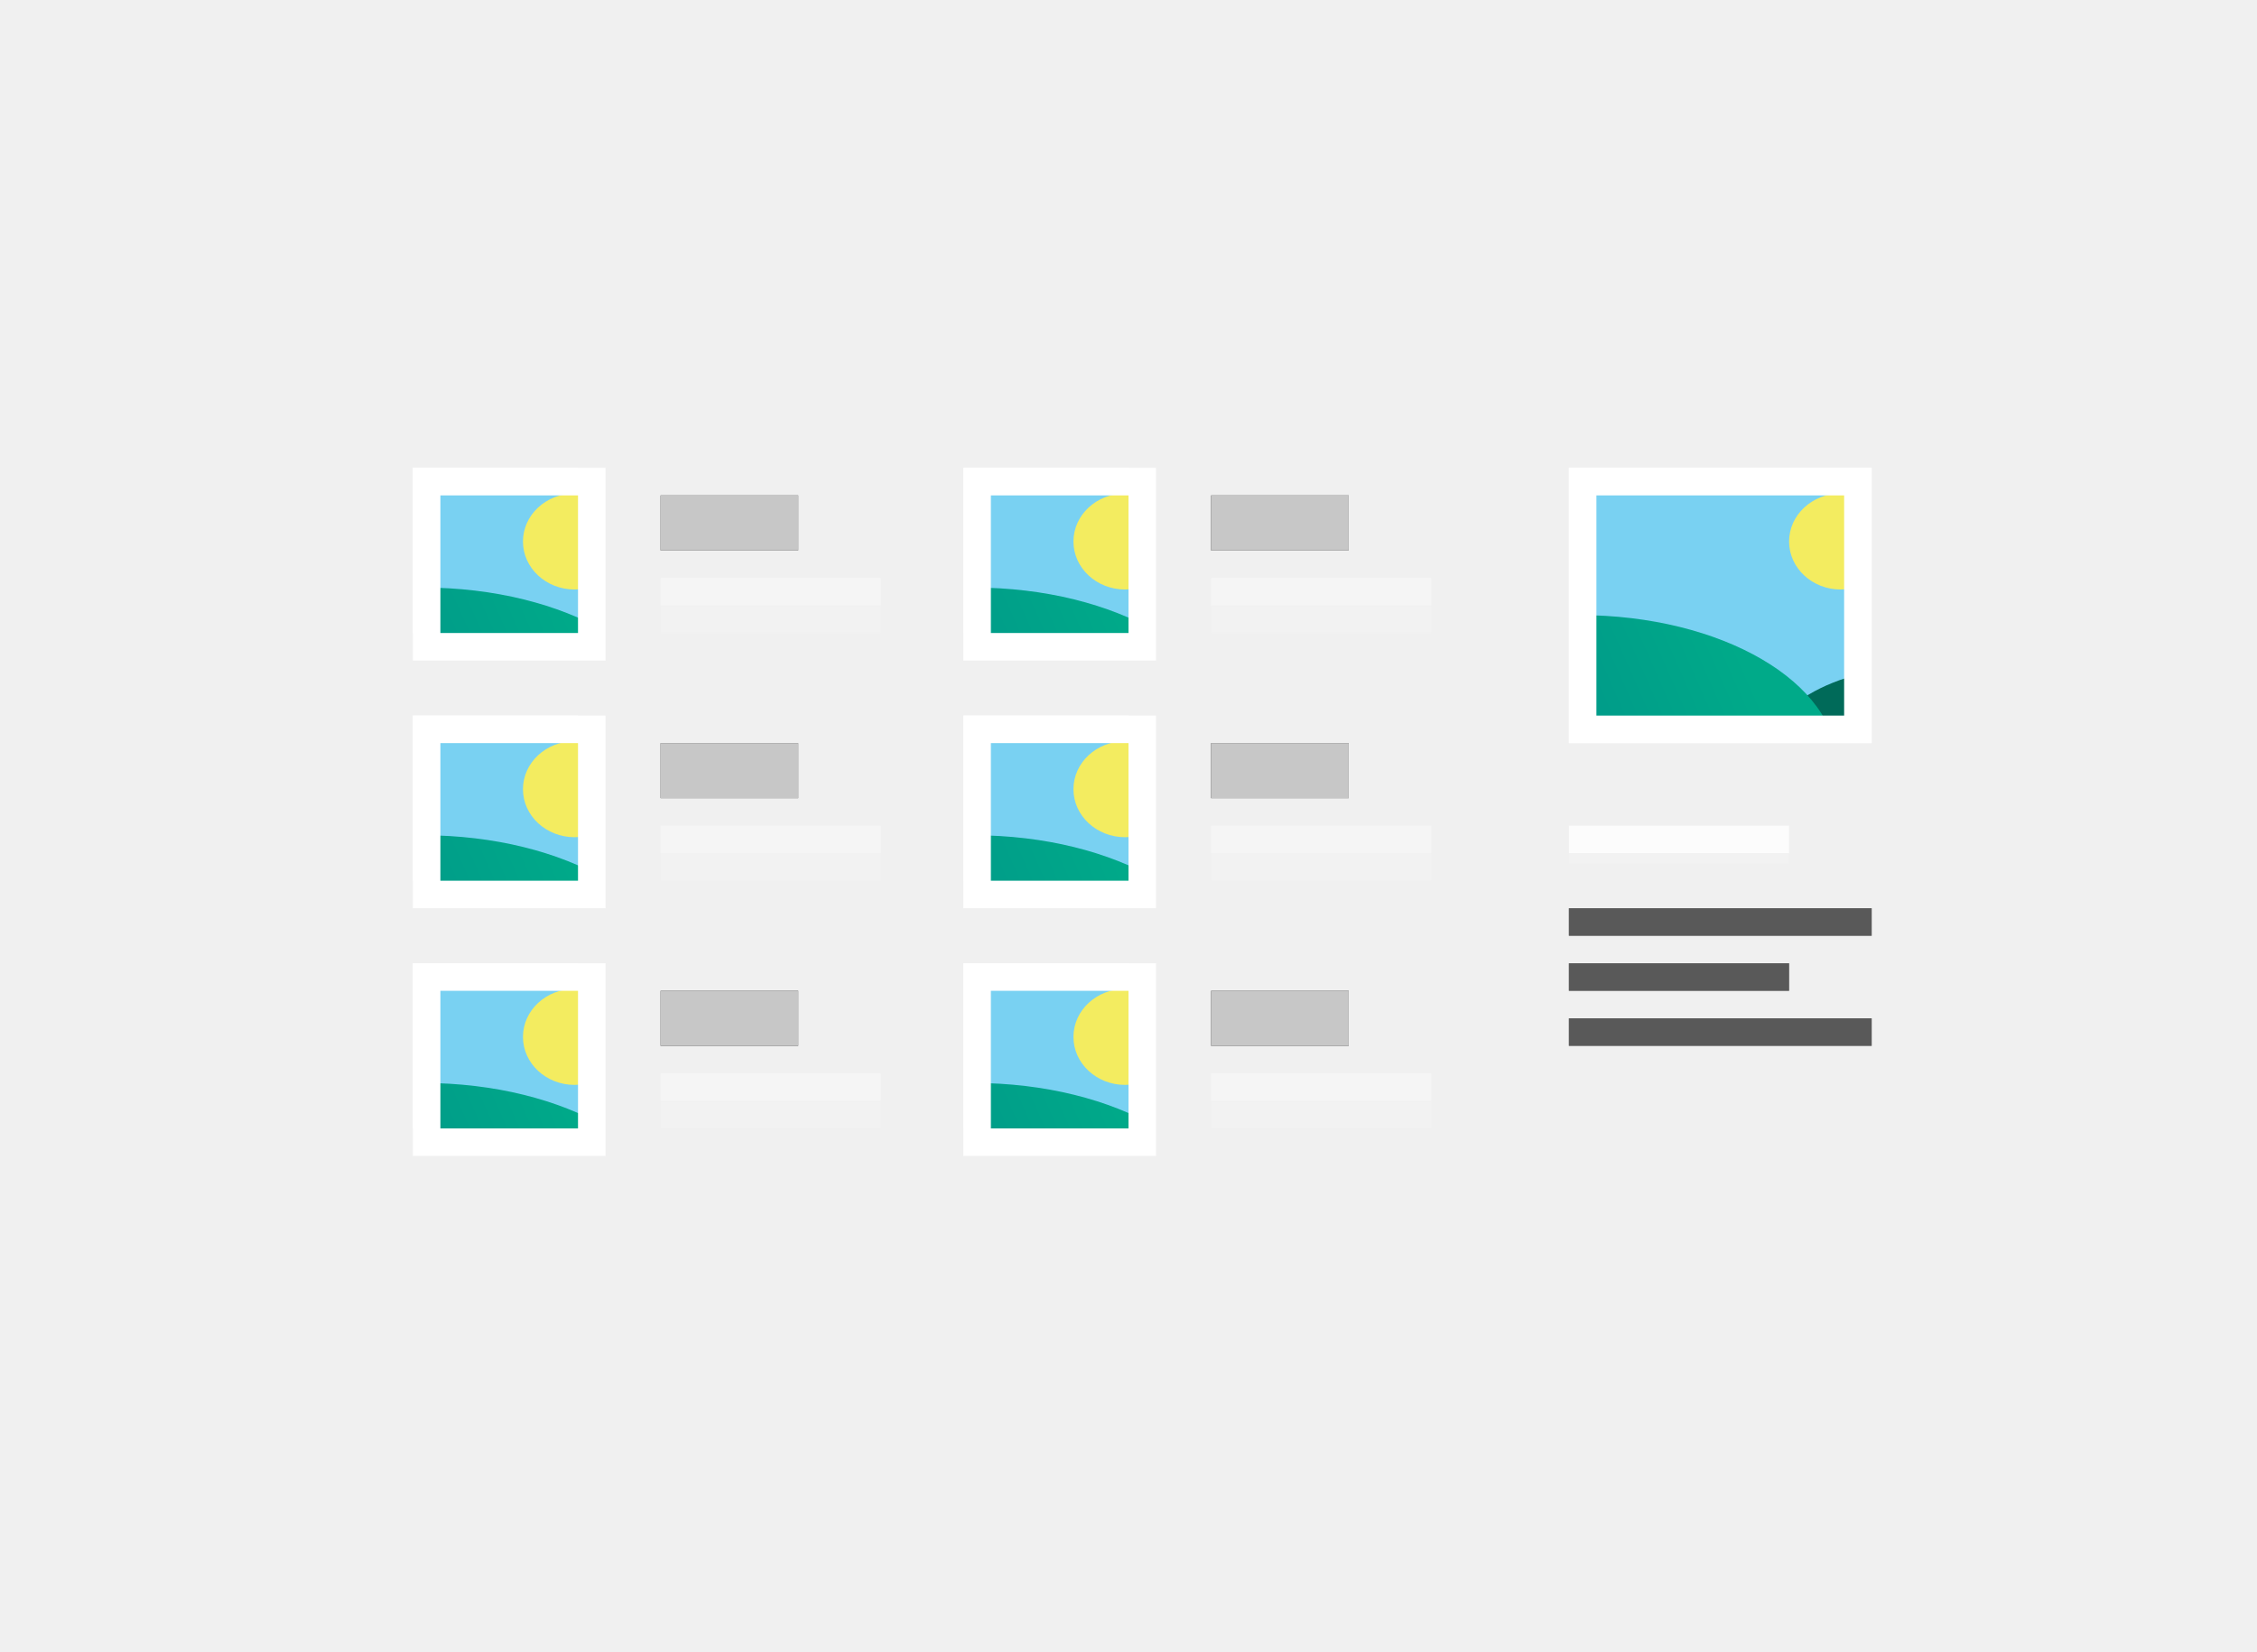
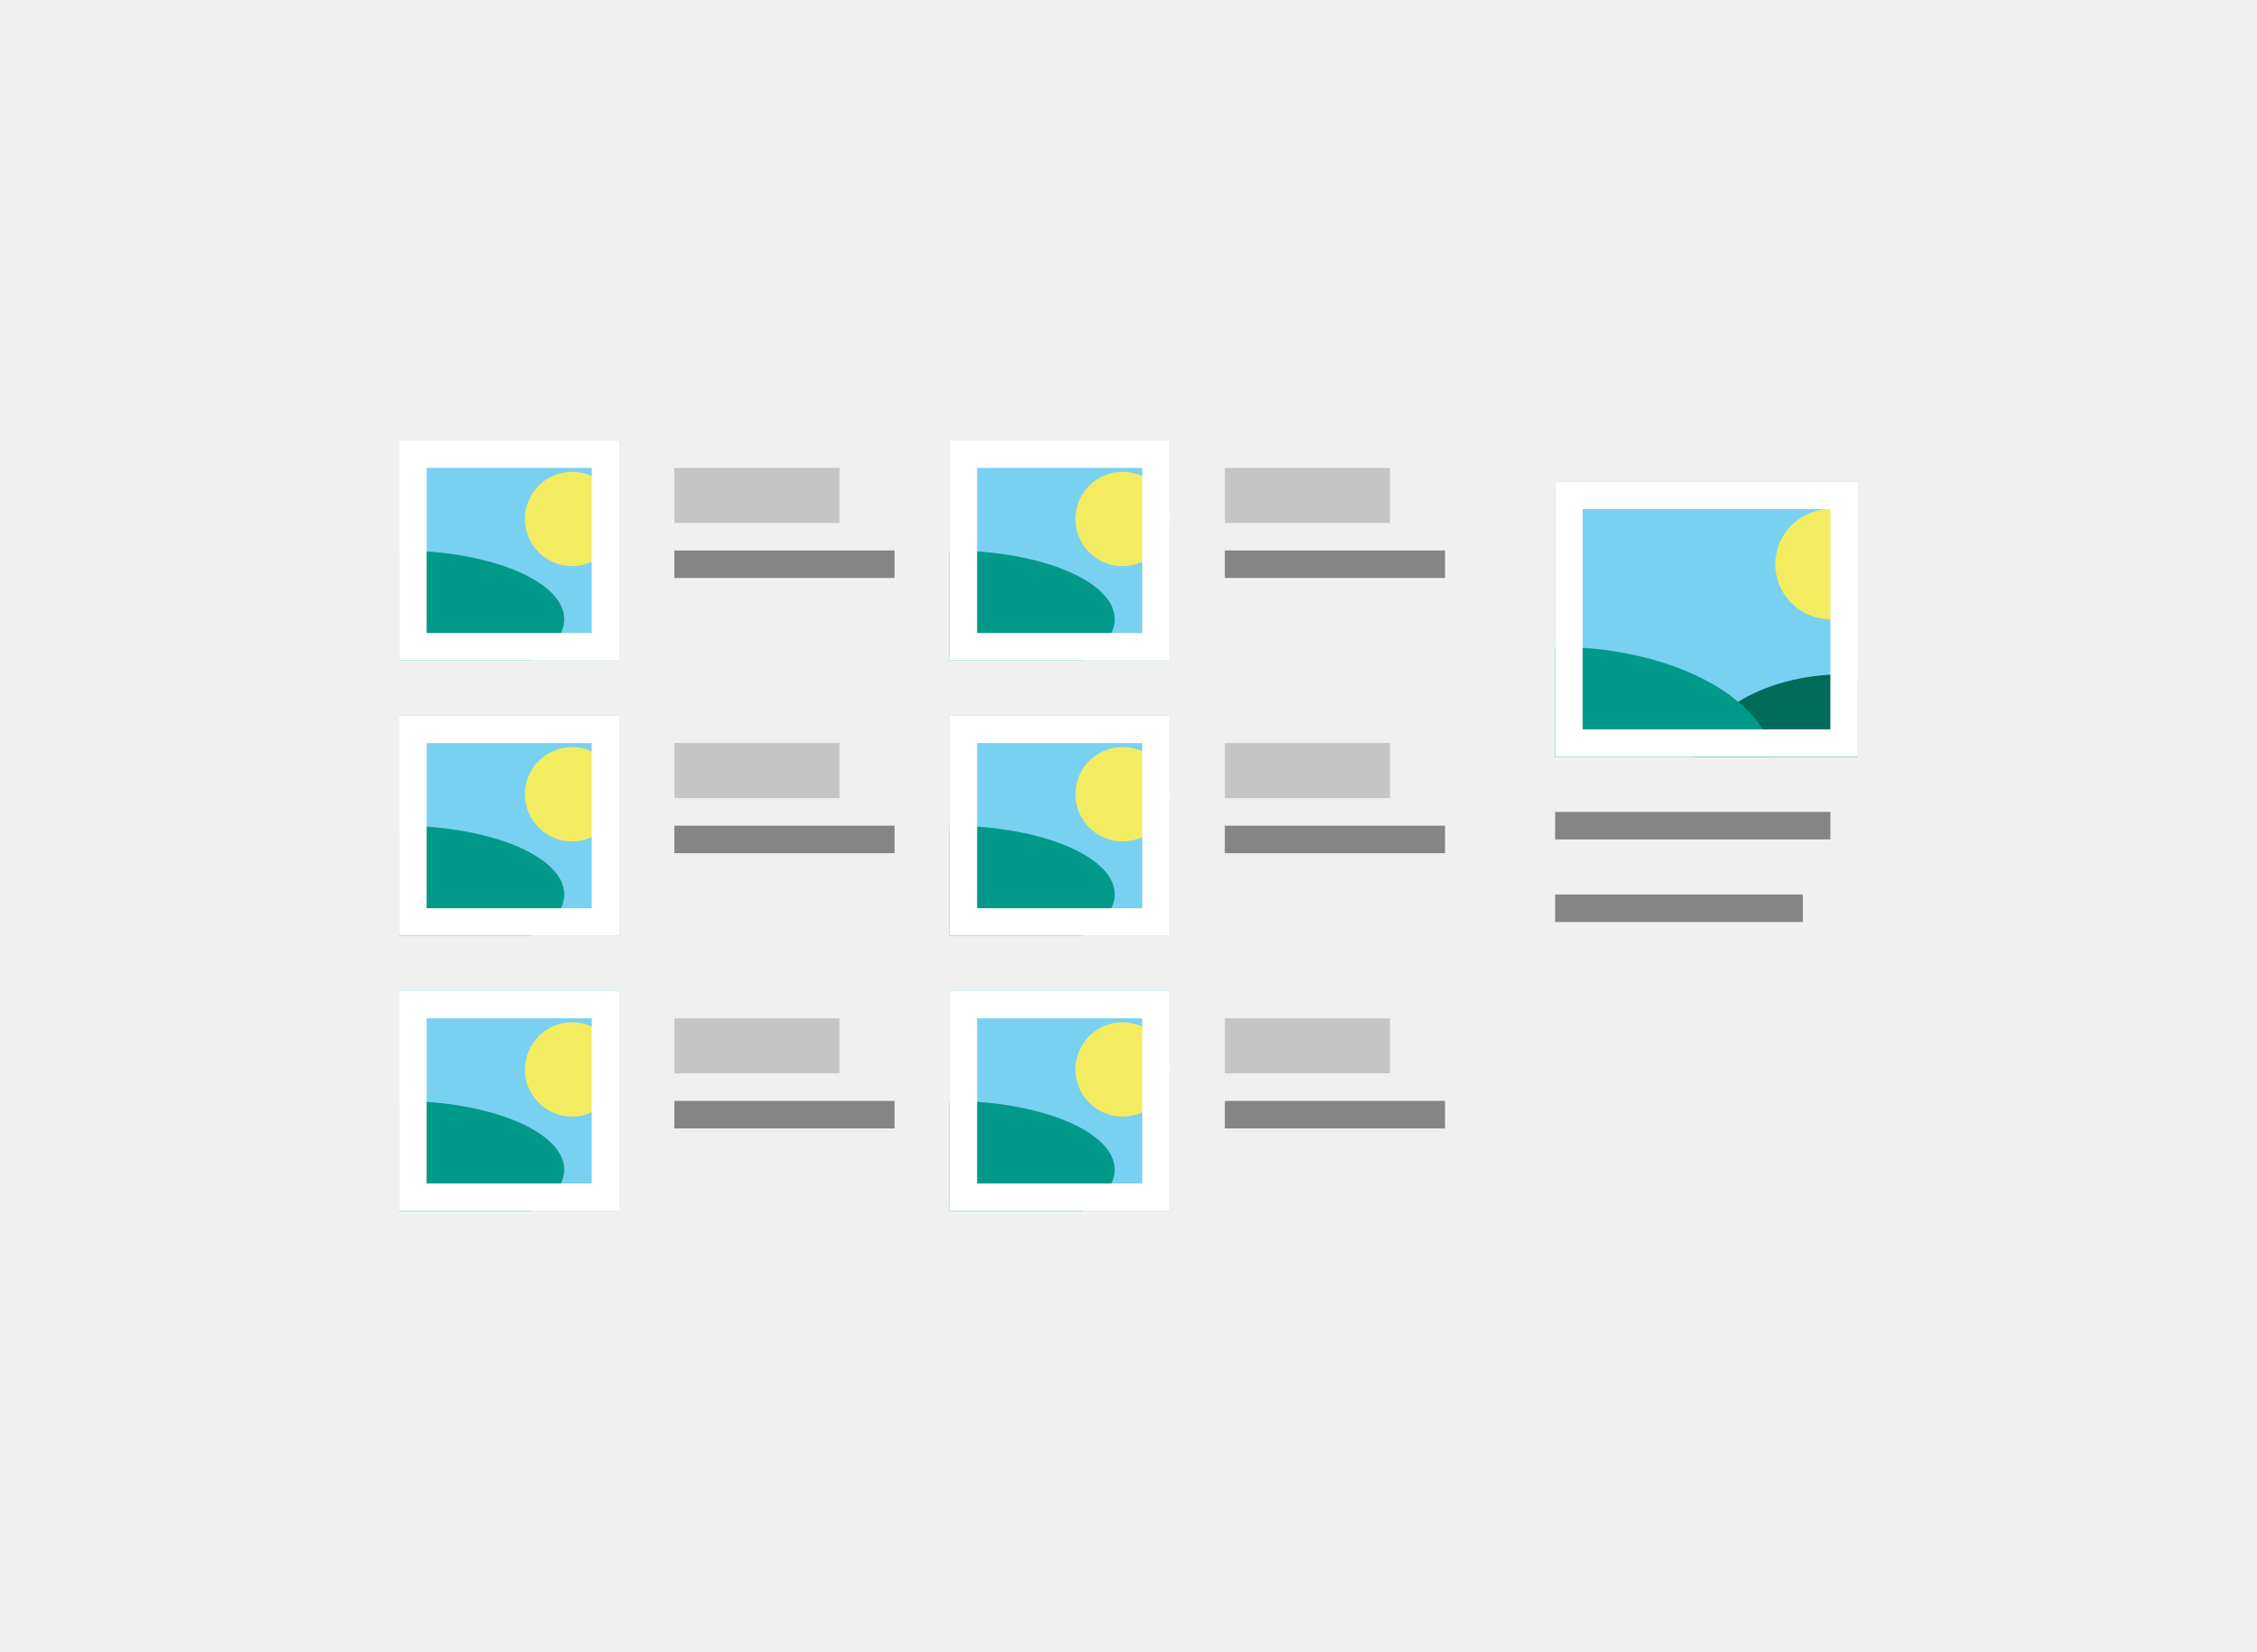
- <svg xmlns="http://www.w3.org/2000/svg" xmlns:xlink="http://www.w3.org/1999/xlink" width="82" height="60" viewBox="0 0 82 60">
+ <svg xmlns="http://www.w3.org/2000/svg" width="82" height="60" viewBox="0 0 82 60" fill="none">
+   <rect x="24.5" y="17" width="6" height="2" fill="#C6C5C5" />
+   <rect x="24.5" y="20" width="8" height="1" fill="#858585" />
+   <g clip-path="url(#clip0_18_2392)">
+     <rect x="14.5" y="16" width="8" height="8" fill="#79D1F2" />
+     <ellipse cx="20.786" cy="18.857" rx="1.714" ry="1.714" fill="#F3EC60" />
+     <ellipse cx="14.5" cy="22.5" rx="6" ry="2.5" fill="#019A8A" />
+   </g>
+   <rect x="15" y="16.5" width="7" height="7" stroke="white" />
+   <rect x="44.5" y="17" width="6" height="2" fill="#C6C5C5" />
+   <rect x="44.5" y="20" width="8" height="1" fill="#858585" />
+   <g clip-path="url(#clip1_18_2392)">
+     <rect x="34.5" y="16" width="8" height="8" fill="#79D1F2" />
+     <ellipse cx="40.786" cy="18.857" rx="1.714" ry="1.714" fill="#F3EC60" />
+     <ellipse cx="34.5" cy="22.5" rx="6" ry="2.5" fill="#019A8A" />
+   </g>
+   <rect x="35" y="16.5" width="7" height="7" stroke="white" />
+   <rect x="24.5" y="27" width="6" height="2" fill="#C6C5C5" />
+   <rect x="24.5" y="30" width="8" height="1" fill="#858585" />
+   <g clip-path="url(#clip2_18_2392)">
+     <rect x="14.5" y="26" width="8" height="8" fill="#79D1F2" />
+     <ellipse cx="20.786" cy="28.857" rx="1.714" ry="1.714" fill="#F3EC60" />
+     <ellipse cx="14.5" cy="32.5" rx="6" ry="2.5" fill="#019A8A" />
+   </g>
+   <rect x="15" y="26.5" width="7" height="7" stroke="white" />
+   <rect x="44.5" y="27" width="6" height="2" fill="#C6C5C5" />
+   <rect x="44.5" y="30" width="8" height="1" fill="#858585" />
+   <g clip-path="url(#clip3_18_2392)">
+     <rect x="34.5" y="26" width="8" height="8" fill="#79D1F2" />
+     <ellipse cx="40.786" cy="28.857" rx="1.714" ry="1.714" fill="#F3EC60" />
+     <ellipse cx="34.5" cy="32.5" rx="6" ry="2.5" fill="#019A8A" />
+   </g>
+   <rect x="35" y="26.5" width="7" height="7" stroke="white" />
+   <rect x="24.5" y="37" width="6" height="2" fill="#C6C5C5" />
+   <rect x="24.5" y="40" width="8" height="1" fill="#858585" />
+   <g clip-path="url(#clip4_18_2392)">
+     <rect x="14.5" y="36" width="8" height="8" fill="#79D1F2" />
+     <ellipse cx="20.786" cy="38.857" rx="1.714" ry="1.714" fill="#F3EC60" />
+     <ellipse cx="14.5" cy="42.5" rx="6" ry="2.5" fill="#019A8A" />
+   </g>
+   <rect x="15" y="36.5" width="7" height="7" stroke="white" />
+   <rect x="44.5" y="37" width="6" height="2" fill="#C6C5C5" />
+   <rect x="44.5" y="40" width="8" height="1" fill="#858585" />
+   <g clip-path="url(#clip5_18_2392)">
+     <rect x="34.5" y="36" width="8" height="8" fill="#79D1F2" />
+     <ellipse cx="40.786" cy="38.857" rx="1.714" ry="1.714" fill="#F3EC60" />
+     <ellipse cx="34.5" cy="42.5" rx="6" ry="2.5" fill="#019A8A" />
+   </g>
+   <rect x="35" y="36.5" width="7" height="7" stroke="white" />
+   <g clip-path="url(#clip6_18_2392)">
+     <rect x="56.5" y="17.5" width="11" height="10" fill="#79D1F2" />
+     <ellipse cx="67" cy="28" rx="5.5" ry="3.5" fill="#016B5A" />
+     <ellipse cx="56.5" cy="28" rx="8" ry="4.5" fill="#019A8A" />
+     <circle cx="66.5" cy="20.5" r="2" fill="#F3EC60" />
+   </g>
+   <rect x="57" y="18" width="10" height="9" stroke="white" />
+   <g clip-path="url(#clip7_18_2392)">
+     <path d="M66.5 29.5H56.5V30.5H66.5V29.5Z" fill="#858585" />
+     <path d="M65.5 32.5H56.5V33.5H65.5V32.5Z" fill="#858585" />
+   </g>
  <defs>
-     <rect id="path-1" width="6.535" height="6.535" x="0" y="0" />
-     <rect id="path-2" width="5" height="2" x="0" y="0" />
-     <path id="path-3" d="M5.6 3zm2.4-3v1H0v-1h7z" />
-     <rect id="path-4" width="10.5" height="9.535" x="0" y="0" />
-     <path id="path-5" d="M0 0L11 0 11 1 0 1M0 2L8 2 8 3 0 3M0 4L11 4 11 5 0 5" />
-     <rect id="path-6" width="8" height="1" x="34" y="3" />
-     <linearGradient id="linearGradient-7" x1="72.875%" x2="40.332%" y1="46.704%" y2="35.129%">
-       <stop offset="0%" stop-color="#008374" />
-       <stop offset="100%" stop-color="#006A59" />
-     </linearGradient>
-     <linearGradient id="linearGradient-8" x1="88.517%" x2="50%" y1="40.057%" y2="50%">
-       <stop offset="0%" stop-color="#00AA89" />
-       <stop offset="100%" stop-color="#009989" />
-     </linearGradient>
-     <linearGradient id="linearGradient-9" x1="72.875%" x2="40.332%" y1="46.704%" y2="35.129%">
-       <stop offset="0%" stop-color="#008374" />
-       <stop offset="100%" stop-color="#006A59" />
-     </linearGradient>
-     <linearGradient id="linearGradient-10" x1="88.517%" x2="50%" y1="40.057%" y2="50%">
-       <stop offset="0%" stop-color="#00AA89" />
-       <stop offset="100%" stop-color="#009989" />
-     </linearGradient>
-     <filter id="filter-11" width="107.1%" height="150%" x="-3.6%" y="-12.5%" filterUnits="objectBoundingBox">
-       <feOffset dy="1" in="SourceAlpha" result="shadowOffsetOuter1" />
-       <feComposite in="shadowOffsetOuter1" in2="SourceAlpha" operator="out" result="shadowOffsetOuter1" />
-       <feColorMatrix in="shadowOffsetOuter1" values="0 0 0 0 1   0 0 0 0 1   0 0 0 0 1  0 0 0 0.1 0" />
-     </filter>
+     <clipPath id="clip0_18_2392">
+       <rect x="14.5" y="16" width="8" height="8" fill="white" />
+     </clipPath>
+     <clipPath id="clip1_18_2392">
+       <rect x="34.5" y="16" width="8" height="8" fill="white" />
+     </clipPath>
+     <clipPath id="clip2_18_2392">
+       <rect x="14.5" y="26" width="8" height="8" fill="white" />
+     </clipPath>
+     <clipPath id="clip3_18_2392">
+       <rect x="34.5" y="26" width="8" height="8" fill="white" />
+     </clipPath>
+     <clipPath id="clip4_18_2392">
+       <rect x="14.5" y="36" width="8" height="8" fill="white" />
+     </clipPath>
+     <clipPath id="clip5_18_2392">
+       <rect x="34.5" y="36" width="8" height="8" fill="white" />
+     </clipPath>
+     <clipPath id="clip6_18_2392">
+       <rect x="56.5" y="17.5" width="11" height="10" fill="white" />
+     </clipPath>
+     <clipPath id="clip7_18_2392">
+       <rect width="11" height="4" fill="white" transform="translate(56.5 29.5)" />
+     </clipPath>
  </defs>
-   <g fill="none" fill-rule="evenodd" class="snippets_thumbs">
-     <g class="s_mega_menu_images_subtitles">
-       <rect width="82" height="60" class="bg" />
-       <g class="group" transform="translate(15 17)">
-         <g class="group">
-           <g class="image_1_border">
-             <rect width="6" height="6" fill="#FFF" class="rectangle" />
-             <g class="oval___oval_mask" transform="translate(.25 .233)">
-               <mask id="mask-8" fill="#fff">
-                 <use xlink:href="#path-1" />
-               </mask>
-               <use fill="#79D1F2" class="mask" xlink:href="#path-1" />
-               <ellipse cx="5.625" cy="2.442" fill="#F3EC60" class="oval" mask="url(#mask-8)" rx="1.875" ry="1.744" />
-               <ellipse cx="12.625" cy="9.465" fill="url(#linearGradient-7)" class="oval" mask="url(#mask-8)" rx="5.875" ry="3.488" />
-               <ellipse cx=".125" cy="9.581" fill="url(#linearGradient-8)" class="oval" mask="url(#mask-8)" rx="9.375" ry="5.465" />
-             </g>
-             <path fill="#FFF" d="M7 0V7H0V0H7ZM6 1H1V6H6V1Z" class="rectangle_2" />
-           </g>
-           <g class="rectangle" transform="translate(9 1)">
-             <use fill="#000" filter="url(#filter-2)" xlink:href="#path-2" />
-             <use fill="#FFF" fill-opacity=".78" xlink:href="#path-2" />
-           </g>
-           <g class="combined_shape" transform="translate(9 4)">
-             <use fill="#000" filter="url(#filter-11)" xlink:href="#path-3" />
-             <use fill="#FFF" fill-opacity=".348" xlink:href="#path-3" />
-           </g>
-         </g>
-         <g class="group" transform="translate(20)">
-           <g class="image_1_border">
-             <rect width="6" height="6" fill="#FFF" class="rectangle" />
-             <g class="oval___oval_mask" transform="translate(.25 .233)">
-               <mask id="mask-8" fill="#fff">
-                 <use xlink:href="#path-1" />
-               </mask>
-               <use fill="#79D1F2" class="mask" xlink:href="#path-1" />
-               <ellipse cx="5.625" cy="2.442" fill="#F3EC60" class="oval" mask="url(#mask-8)" rx="1.875" ry="1.744" />
-               <ellipse cx="12.625" cy="9.465" fill="url(#linearGradient-7)" class="oval" mask="url(#mask-8)" rx="5.875" ry="3.488" />
-               <ellipse cx=".125" cy="9.581" fill="url(#linearGradient-8)" class="oval" mask="url(#mask-8)" rx="9.375" ry="5.465" />
-             </g>
-             <path fill="#FFF" d="M7 0V7H0V0H7ZM6 1H1V6H6V1Z" class="rectangle_2" />
-           </g>
-           <g class="rectangle" transform="translate(9 1)">
-             <use fill="#000" filter="url(#filter-2)" xlink:href="#path-2" />
-             <use fill="#FFF" fill-opacity=".78" xlink:href="#path-2" />
-           </g>
-           <g class="combined_shape" transform="translate(9 4)">
-             <use fill="#000" filter="url(#filter-11)" xlink:href="#path-3" />
-             <use fill="#FFF" fill-opacity=".348" xlink:href="#path-3" />
-           </g>
-         </g>
-         <g class="group" transform="translate(0 9)">
-           <g class="image_1_border">
-             <rect width="6" height="6" fill="#FFF" class="rectangle" />
-             <g class="oval___oval_mask" transform="translate(.25 .233)">
-               <mask id="mask-8" fill="#fff">
-                 <use xlink:href="#path-1" />
-               </mask>
-               <use fill="#79D1F2" class="mask" xlink:href="#path-1" />
-               <ellipse cx="5.625" cy="2.442" fill="#F3EC60" class="oval" mask="url(#mask-8)" rx="1.875" ry="1.744" />
-               <ellipse cx="12.625" cy="9.465" fill="url(#linearGradient-7)" class="oval" mask="url(#mask-8)" rx="5.875" ry="3.488" />
-               <ellipse cx=".125" cy="9.581" fill="url(#linearGradient-8)" class="oval" mask="url(#mask-8)" rx="9.375" ry="5.465" />
-             </g>
-             <path fill="#FFF" d="M7 0V7H0V0H7ZM6 1H1V6H6V1Z" class="rectangle_2" />
-           </g>
-           <g class="rectangle" transform="translate(9 1)">
-             <use fill="#000" filter="url(#filter-2)" xlink:href="#path-2" />
-             <use fill="#FFF" fill-opacity=".78" xlink:href="#path-2" />
-           </g>
-           <g class="combined_shape" transform="translate(9 4)">
-             <use fill="#000" filter="url(#filter-11)" xlink:href="#path-3" />
-             <use fill="#FFF" fill-opacity=".348" xlink:href="#path-3" />
-           </g>
-         </g>
-         <g class="group" transform="translate(20 9)">
-           <g class="image_1_border">
-             <rect width="6" height="6" fill="#FFF" class="rectangle" />
-             <g class="oval___oval_mask" transform="translate(.25 .233)">
-               <mask id="mask-8" fill="#fff">
-                 <use xlink:href="#path-1" />
-               </mask>
-               <use fill="#79D1F2" class="mask" xlink:href="#path-1" />
-               <ellipse cx="5.625" cy="2.442" fill="#F3EC60" class="oval" mask="url(#mask-8)" rx="1.875" ry="1.744" />
-               <ellipse cx="12.625" cy="9.465" fill="url(#linearGradient-7)" class="oval" mask="url(#mask-8)" rx="5.875" ry="3.488" />
-               <ellipse cx=".125" cy="9.581" fill="url(#linearGradient-8)" class="oval" mask="url(#mask-8)" rx="9.375" ry="5.465" />
-             </g>
-             <path fill="#FFF" d="M7 0V7H0V0H7ZM6 1H1V6H6V1Z" class="rectangle_2" />
-           </g>
-           <g class="rectangle" transform="translate(9 1)">
-             <use fill="#000" filter="url(#filter-2)" xlink:href="#path-2" />
-             <use fill="#FFF" fill-opacity=".78" xlink:href="#path-2" />
-           </g>
-           <g class="combined_shape" transform="translate(9 4)">
-             <use fill="#000" filter="url(#filter-11)" xlink:href="#path-3" />
-             <use fill="#FFF" fill-opacity=".348" xlink:href="#path-3" />
-           </g>
-         </g>
-         <g class="group" transform="translate(0 18)">
-           <g class="image_1_border">
-             <rect width="6" height="6" fill="#FFF" class="rectangle" />
-             <g class="oval___oval_mask" transform="translate(.25 .233)">
-               <mask id="mask-8" fill="#fff">
-                 <use xlink:href="#path-1" />
-               </mask>
-               <use fill="#79D1F2" class="mask" xlink:href="#path-1" />
-               <ellipse cx="5.625" cy="2.442" fill="#F3EC60" class="oval" mask="url(#mask-8)" rx="1.875" ry="1.744" />
-               <ellipse cx="12.625" cy="9.465" fill="url(#linearGradient-7)" class="oval" mask="url(#mask-8)" rx="5.875" ry="3.488" />
-               <ellipse cx=".125" cy="9.581" fill="url(#linearGradient-8)" class="oval" mask="url(#mask-8)" rx="9.375" ry="5.465" />
-             </g>
-             <path fill="#FFF" d="M7 0V7H0V0H7ZM6 1H1V6H6V1Z" class="rectangle_2" />
-           </g>
-           <g class="rectangle" transform="translate(9 1)">
-             <use fill="#000" filter="url(#filter-2)" xlink:href="#path-2" />
-             <use fill="#FFF" fill-opacity=".78" xlink:href="#path-2" />
-           </g>
-           <g class="combined_shape" transform="translate(9 4)">
-             <use fill="#000" filter="url(#filter-11)" xlink:href="#path-3" />
-             <use fill="#FFF" fill-opacity=".348" xlink:href="#path-3" />
-           </g>
-         </g>
-         <g class="group" transform="translate(20 18)">
-           <g class="image_1_border">
-             <rect width="6" height="6" fill="#FFF" class="rectangle" />
-             <g class="oval___oval_mask" transform="translate(.25 .233)">
-               <mask id="mask-8" fill="#fff">
-                 <use xlink:href="#path-1" />
-               </mask>
-               <use fill="#79D1F2" class="mask" xlink:href="#path-1" />
-               <ellipse cx="5.625" cy="2.442" fill="#F3EC60" class="oval" mask="url(#mask-8)" rx="1.875" ry="1.744" />
-               <ellipse cx="12.625" cy="9.465" fill="url(#linearGradient-7)" class="oval" mask="url(#mask-8)" rx="5.875" ry="3.488" />
-               <ellipse cx=".125" cy="9.581" fill="url(#linearGradient-8)" class="oval" mask="url(#mask-8)" rx="9.375" ry="5.465" />
-             </g>
-             <path fill="#FFF" d="M7 0V7H0V0H7ZM6 1H1V6H6V1Z" class="rectangle_2" />
-           </g>
-           <g class="rectangle" transform="translate(9 1)">
-             <use fill="#000" filter="url(#filter-2)" xlink:href="#path-2" />
-             <use fill="#FFF" fill-opacity=".78" xlink:href="#path-2" />
-           </g>
-           <g class="combined_shape" transform="translate(9 4)">
-             <use fill="#000" filter="url(#filter-11)" xlink:href="#path-3" />
-             <use fill="#FFF" fill-opacity=".348" xlink:href="#path-3" />
-           </g>
-         </g>
-         <g class="image_2_border" transform="translate(42)">
-           <rect width="11" height="10" fill="#FFF" class="rectangle" />
-           <g class="oval___oval_mask" transform="translate(.25 .233)">
-             <mask id="mask-9" fill="#fff">
-               <use xlink:href="#path-4" />
-             </mask>
-             <use fill="#79D1F2" class="mask" xlink:href="#path-4" />
-             <ellipse cx="9.625" cy="2.442" fill="#F3EC60" class="oval" mask="url(#mask-9)" rx="1.875" ry="1.744" />
-             <ellipse cx="12.625" cy="10.465" fill="url(#linearGradient-9)" class="oval" mask="url(#mask-9)" rx="5.875" ry="3.488" />
-             <ellipse cx=".125" cy="10.581" fill="url(#linearGradient-10)" class="oval" mask="url(#mask-9)" rx="9.375" ry="5.465" />
-           </g>
-           <path fill="#FFF" d="M11 0v10H0V0h11zm-11 1H1v8h9V1z" class="rectangle_2" />
-         </g>
-         <g class="combined_shape" transform="translate(42 16)">
-           <use fill="#000" filter="url(#filter-12)" xlink:href="#path-5" />
-           <use fill="#FFF" fill-opacity=".348" xlink:href="#path-5" />
-         </g>
-         <g class="rectangle_copy" transform="translate(8 10)">
-           <use fill="#000" filter="url(#filter-11)" xlink:href="#path-6" />
-           <use fill="#FFF" fill-opacity=".78" xlink:href="#path-6" />
-         </g>
-       </g>
-     </g>
-   </g>
</svg>
